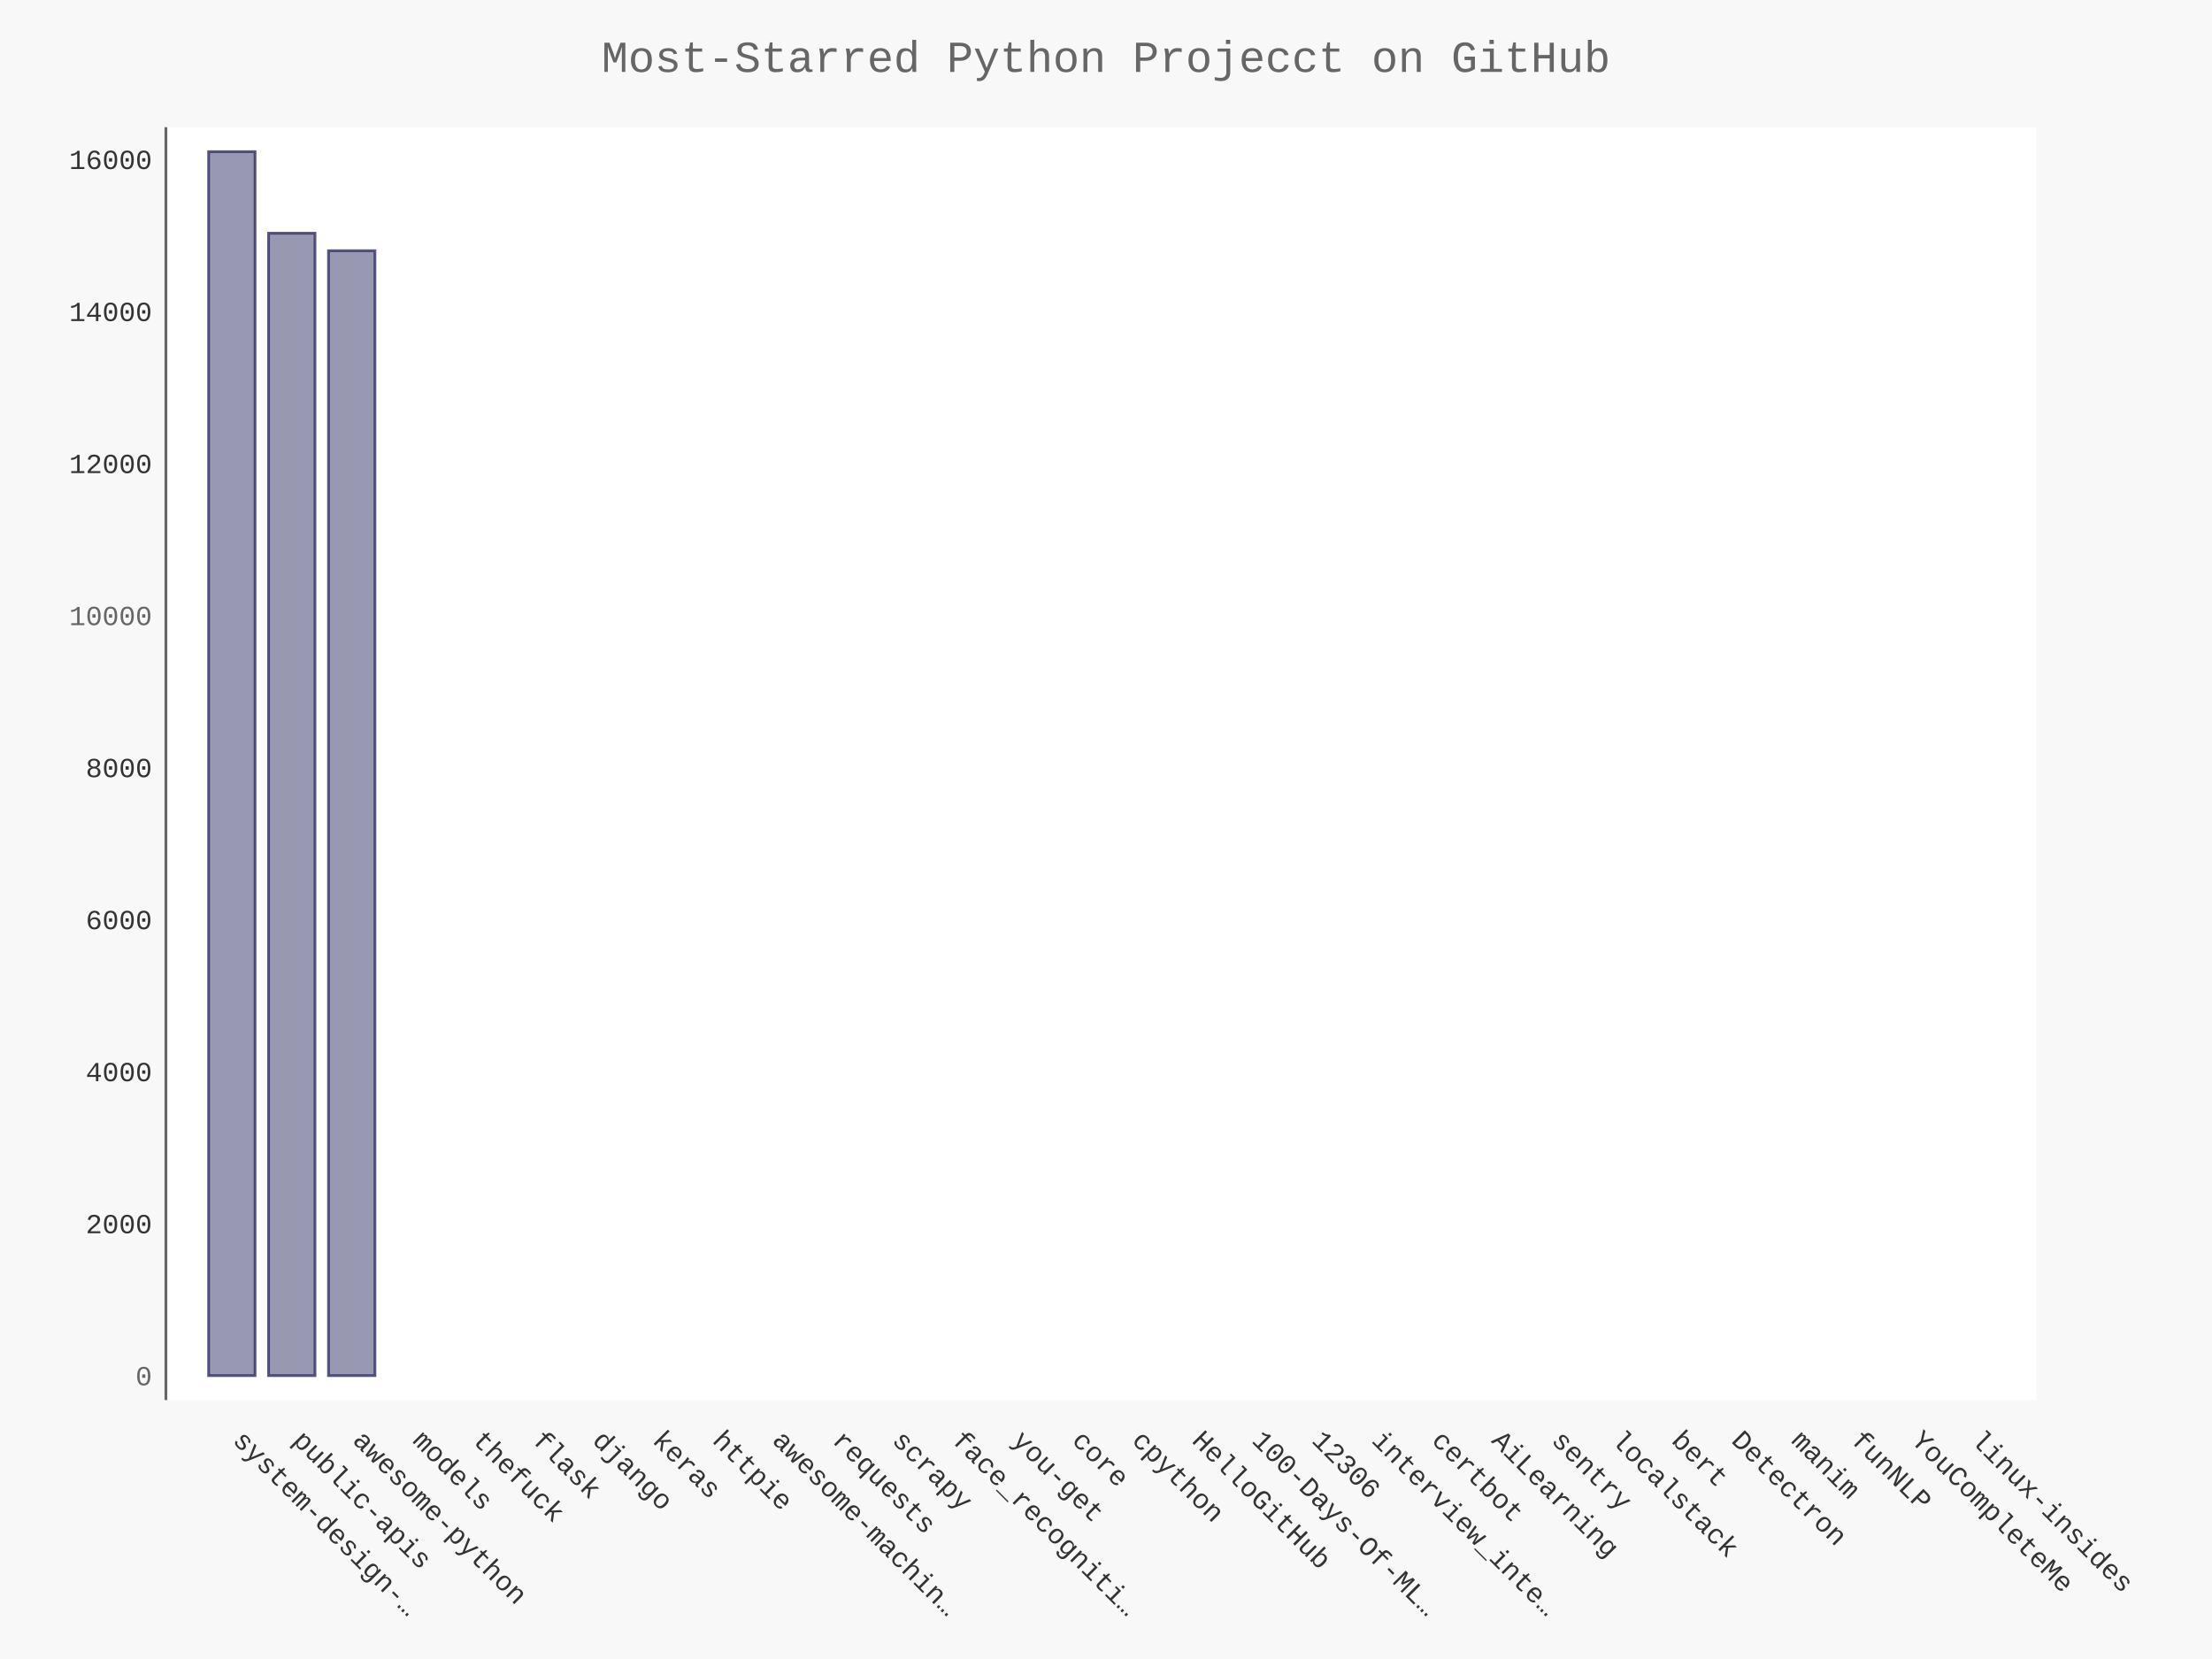
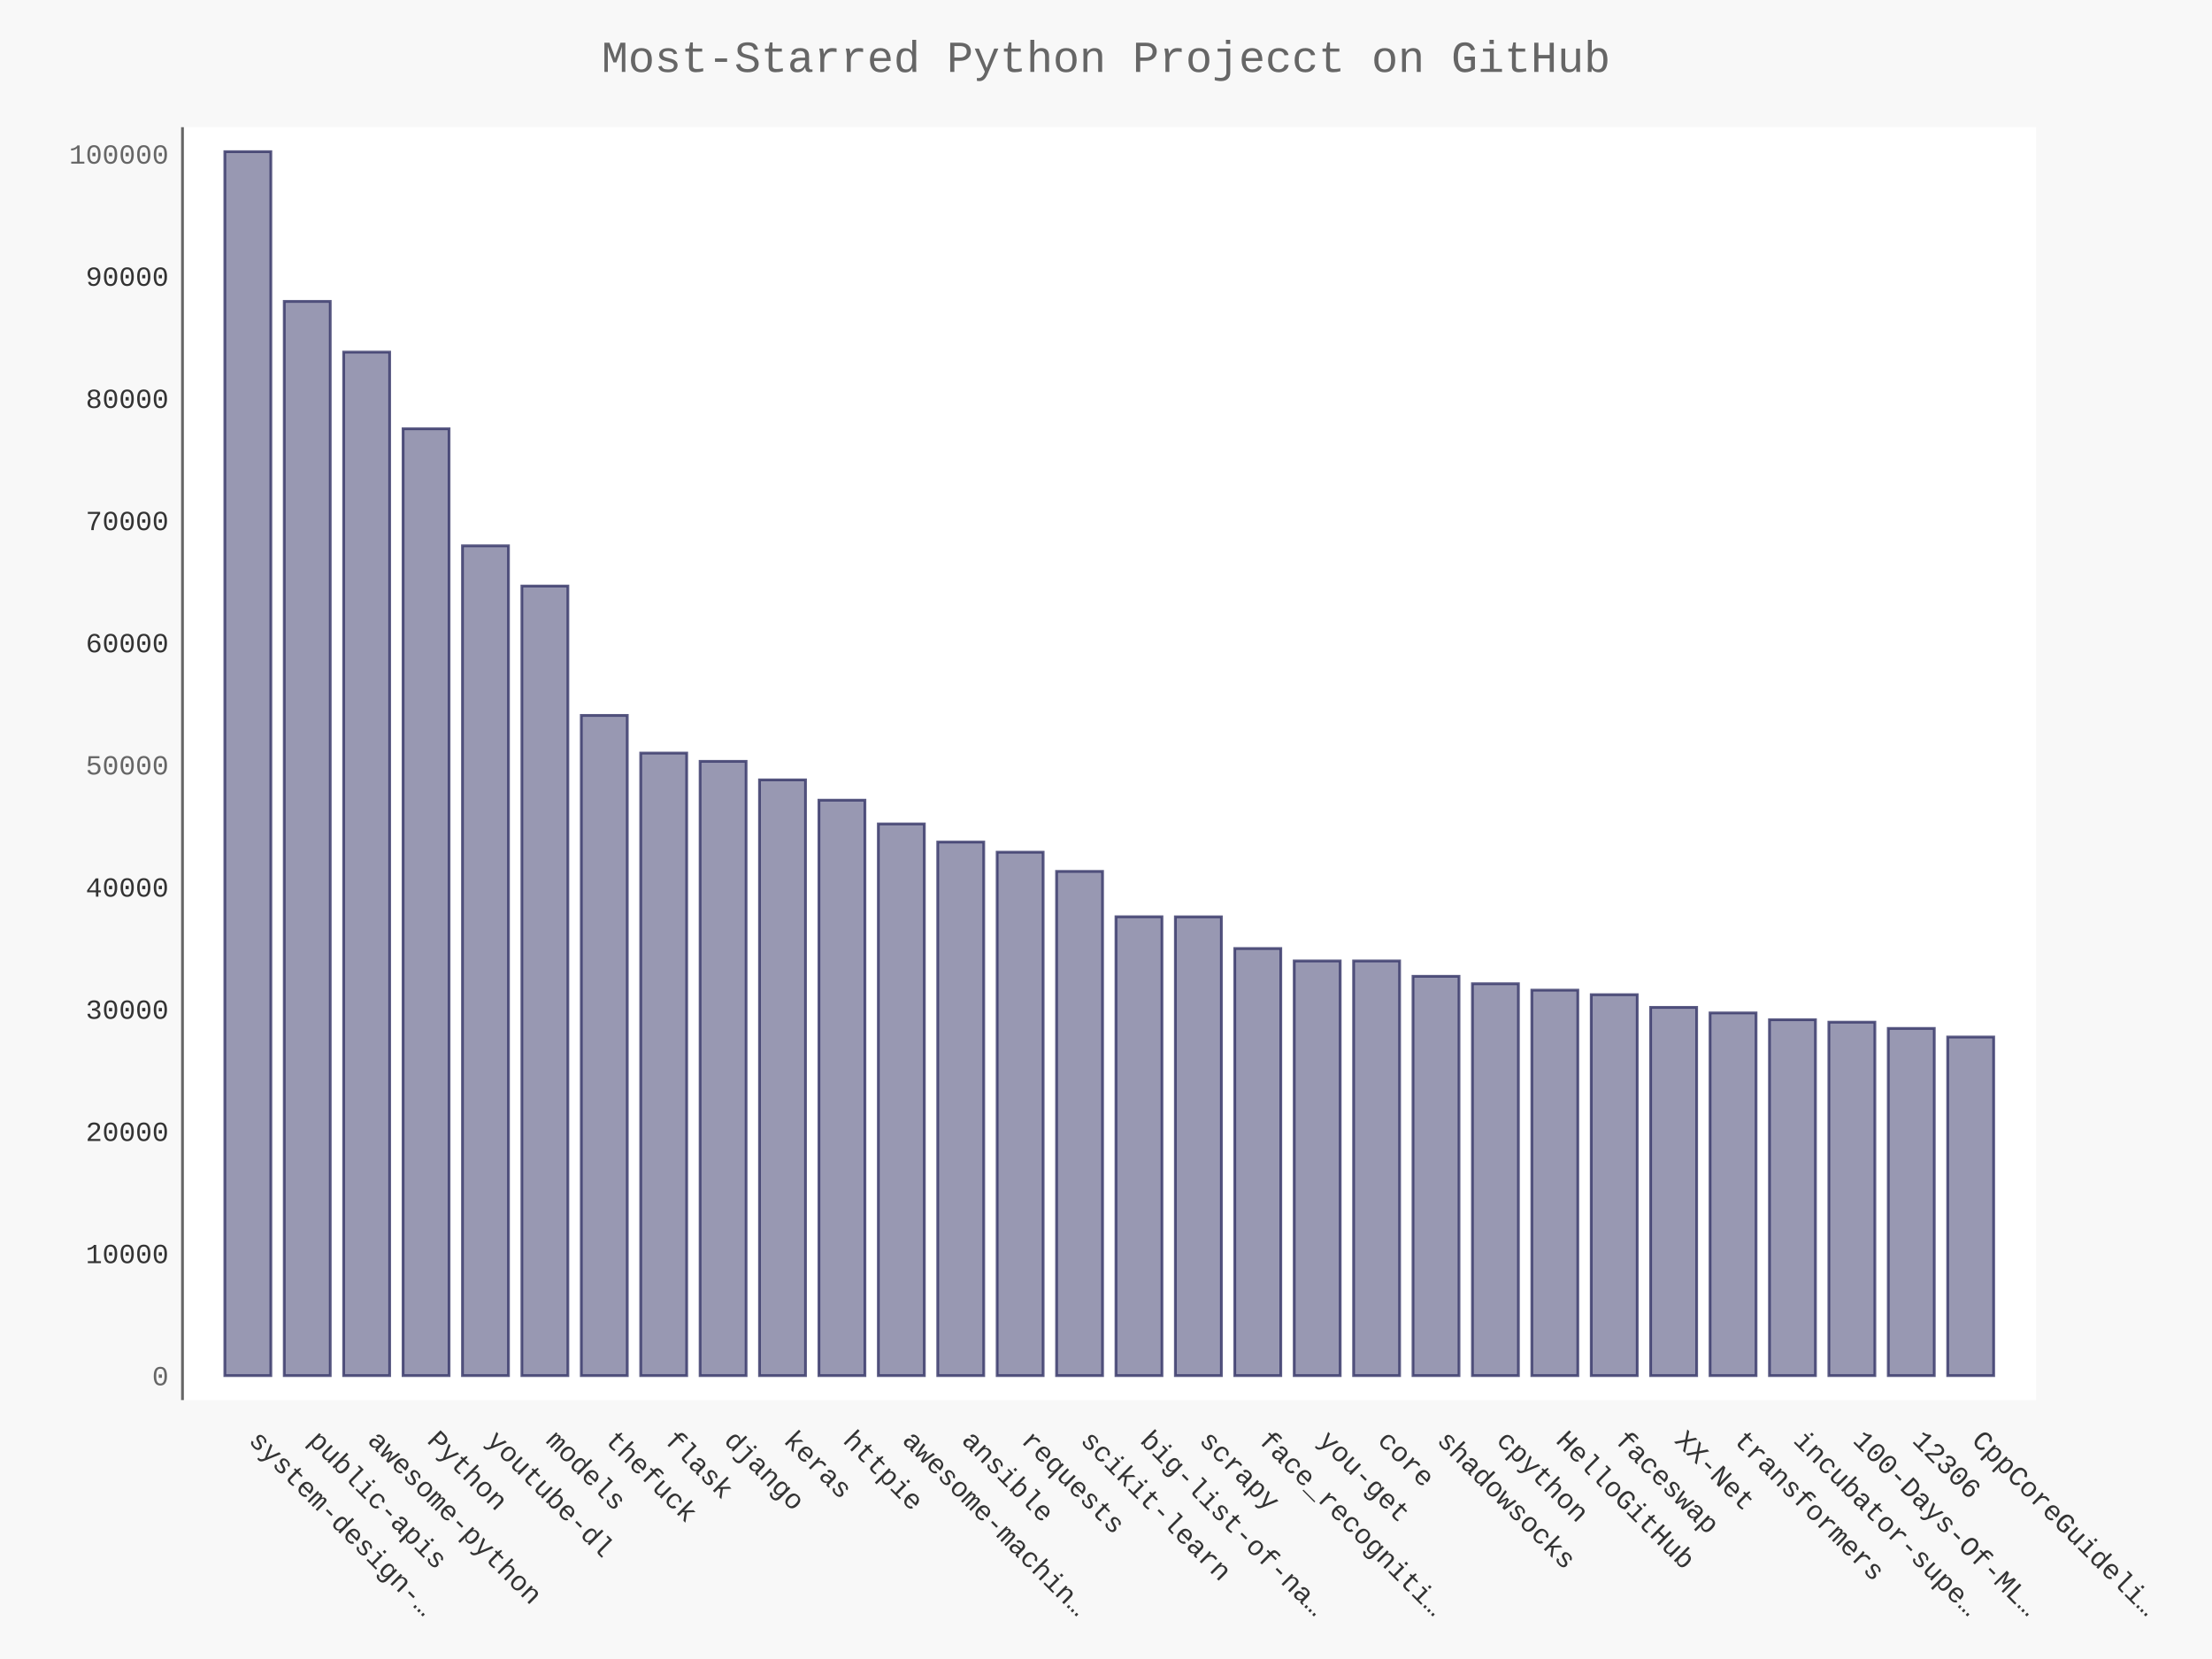
- <svg xmlns="http://www.w3.org/2000/svg" id="chart-cb65d1aa-9712-4eca-976b-727b6df737a6" class="pygal-chart" viewBox="0 0 800 600">
+ <svg xmlns="http://www.w3.org/2000/svg" id="chart-20f76778-5a9c-468a-99e0-859af9e101c1" class="pygal-chart" viewBox="0 0 800 600">
  <defs>
-     <style type="text/css">#chart-cb65d1aa-9712-4eca-976b-727b6df737a6{-webkit-user-select:none;-webkit-font-smoothing:antialiased;font-family:Consolas,"Liberation Mono",Menlo,Courier,monospace}#chart-cb65d1aa-9712-4eca-976b-727b6df737a6 .title{font-family:Consolas,"Liberation Mono",Menlo,Courier,monospace;font-size:16px}#chart-cb65d1aa-9712-4eca-976b-727b6df737a6 .legends .legend text{font-family:Consolas,"Liberation Mono",Menlo,Courier,monospace;font-size:14px}#chart-cb65d1aa-9712-4eca-976b-727b6df737a6 .axis text{font-family:Consolas,"Liberation Mono",Menlo,Courier,monospace;font-size:10px}#chart-cb65d1aa-9712-4eca-976b-727b6df737a6 .axis text.major{font-family:Consolas,"Liberation Mono",Menlo,Courier,monospace;font-size:10px}#chart-cb65d1aa-9712-4eca-976b-727b6df737a6 .text-overlay text.value{font-family:Consolas,"Liberation Mono",Menlo,Courier,monospace;font-size:16px}#chart-cb65d1aa-9712-4eca-976b-727b6df737a6 .text-overlay text.label{font-family:Consolas,"Liberation Mono",Menlo,Courier,monospace;font-size:10px}#chart-cb65d1aa-9712-4eca-976b-727b6df737a6 .tooltip{font-family:Consolas,"Liberation Mono",Menlo,Courier,monospace;font-size:14px}#chart-cb65d1aa-9712-4eca-976b-727b6df737a6 text.no_data{font-family:Consolas,"Liberation Mono",Menlo,Courier,monospace;font-size:64px}
- #chart-cb65d1aa-9712-4eca-976b-727b6df737a6{background-color:#f8f8f8}#chart-cb65d1aa-9712-4eca-976b-727b6df737a6 path,#chart-cb65d1aa-9712-4eca-976b-727b6df737a6 line,#chart-cb65d1aa-9712-4eca-976b-727b6df737a6 rect,#chart-cb65d1aa-9712-4eca-976b-727b6df737a6 circle{-webkit-transition:250ms ease-in;-moz-transition:250ms ease-in;transition:250ms ease-in}#chart-cb65d1aa-9712-4eca-976b-727b6df737a6 .graph &gt; .background{fill:#f8f8f8}#chart-cb65d1aa-9712-4eca-976b-727b6df737a6 .plot &gt; .background{fill:#ffffff}#chart-cb65d1aa-9712-4eca-976b-727b6df737a6 .graph{fill:#333}#chart-cb65d1aa-9712-4eca-976b-727b6df737a6 text.no_data{fill:#666}#chart-cb65d1aa-9712-4eca-976b-727b6df737a6 .title{fill:#666}#chart-cb65d1aa-9712-4eca-976b-727b6df737a6 .legends .legend text{fill:#333}#chart-cb65d1aa-9712-4eca-976b-727b6df737a6 .legends .legend:hover text{fill:#666}#chart-cb65d1aa-9712-4eca-976b-727b6df737a6 .axis .line{stroke:#666}#chart-cb65d1aa-9712-4eca-976b-727b6df737a6 .axis .guide.line{stroke:rgba(0,0,0,0.5)}#chart-cb65d1aa-9712-4eca-976b-727b6df737a6 .axis .major.line{stroke:#333}#chart-cb65d1aa-9712-4eca-976b-727b6df737a6 .axis text.major{fill:#666}#chart-cb65d1aa-9712-4eca-976b-727b6df737a6 .axis.y .guides:hover .guide.line,#chart-cb65d1aa-9712-4eca-976b-727b6df737a6 .line-graph .axis.x .guides:hover .guide.line,#chart-cb65d1aa-9712-4eca-976b-727b6df737a6 .stackedline-graph .axis.x .guides:hover .guide.line,#chart-cb65d1aa-9712-4eca-976b-727b6df737a6 .xy-graph .axis.x .guides:hover .guide.line{stroke:#666}#chart-cb65d1aa-9712-4eca-976b-727b6df737a6 .axis .guides:hover text{fill:#666}#chart-cb65d1aa-9712-4eca-976b-727b6df737a6 .reactive{fill-opacity:.5;stroke-opacity:.8}#chart-cb65d1aa-9712-4eca-976b-727b6df737a6 .ci{stroke:#333}#chart-cb65d1aa-9712-4eca-976b-727b6df737a6 .reactive.active,#chart-cb65d1aa-9712-4eca-976b-727b6df737a6 .active .reactive{fill-opacity:.9;stroke-opacity:.9;stroke-width:4}#chart-cb65d1aa-9712-4eca-976b-727b6df737a6 .ci .reactive.active{stroke-width:1.5}#chart-cb65d1aa-9712-4eca-976b-727b6df737a6 .series text{fill:#666}#chart-cb65d1aa-9712-4eca-976b-727b6df737a6 .tooltip rect{fill:#ffffff;stroke:#666;-webkit-transition:opacity 250ms ease-in;-moz-transition:opacity 250ms ease-in;transition:opacity 250ms ease-in}#chart-cb65d1aa-9712-4eca-976b-727b6df737a6 .tooltip .label{fill:#333}#chart-cb65d1aa-9712-4eca-976b-727b6df737a6 .tooltip .label{fill:#333}#chart-cb65d1aa-9712-4eca-976b-727b6df737a6 .tooltip .legend{font-size:.8em;fill:rgba(0,0,0,0.5)}#chart-cb65d1aa-9712-4eca-976b-727b6df737a6 .tooltip .x_label{font-size:.6em;fill:#666}#chart-cb65d1aa-9712-4eca-976b-727b6df737a6 .tooltip .xlink{font-size:.5em;text-decoration:underline}#chart-cb65d1aa-9712-4eca-976b-727b6df737a6 .tooltip .value{font-size:1.5em}#chart-cb65d1aa-9712-4eca-976b-727b6df737a6 .bound{font-size:.5em}#chart-cb65d1aa-9712-4eca-976b-727b6df737a6 .max-value{font-size:.75em;fill:rgba(0,0,0,0.5)}#chart-cb65d1aa-9712-4eca-976b-727b6df737a6 .map-element{fill:#ffffff;stroke:rgba(0,0,0,0.5) !important}#chart-cb65d1aa-9712-4eca-976b-727b6df737a6 .map-element .reactive{fill-opacity:inherit;stroke-opacity:inherit}#chart-cb65d1aa-9712-4eca-976b-727b6df737a6 .color-0,#chart-cb65d1aa-9712-4eca-976b-727b6df737a6 .color-0 a:visited{stroke:#333366;fill:#333366}#chart-cb65d1aa-9712-4eca-976b-727b6df737a6 .text-overlay .color-0 text{fill:black}
- #chart-cb65d1aa-9712-4eca-976b-727b6df737a6 text.no_data{text-anchor:middle}#chart-cb65d1aa-9712-4eca-976b-727b6df737a6 .guide.line{fill:none}#chart-cb65d1aa-9712-4eca-976b-727b6df737a6 .centered{text-anchor:middle}#chart-cb65d1aa-9712-4eca-976b-727b6df737a6 .title{text-anchor:middle}#chart-cb65d1aa-9712-4eca-976b-727b6df737a6 .legends .legend text{fill-opacity:1}#chart-cb65d1aa-9712-4eca-976b-727b6df737a6 .axis.x text{text-anchor:middle}#chart-cb65d1aa-9712-4eca-976b-727b6df737a6 .axis.x:not(.web) text[transform]{text-anchor:start}#chart-cb65d1aa-9712-4eca-976b-727b6df737a6 .axis.x:not(.web) text[transform].backwards{text-anchor:end}#chart-cb65d1aa-9712-4eca-976b-727b6df737a6 .axis.y text{text-anchor:end}#chart-cb65d1aa-9712-4eca-976b-727b6df737a6 .axis.y text[transform].backwards{text-anchor:start}#chart-cb65d1aa-9712-4eca-976b-727b6df737a6 .axis.y2 text{text-anchor:start}#chart-cb65d1aa-9712-4eca-976b-727b6df737a6 .axis.y2 text[transform].backwards{text-anchor:end}#chart-cb65d1aa-9712-4eca-976b-727b6df737a6 .axis .guide.line{stroke-dasharray:4,4}#chart-cb65d1aa-9712-4eca-976b-727b6df737a6 .axis .major.guide.line{stroke-dasharray:6,6}#chart-cb65d1aa-9712-4eca-976b-727b6df737a6 .horizontal .axis.y .guide.line,#chart-cb65d1aa-9712-4eca-976b-727b6df737a6 .horizontal .axis.y2 .guide.line,#chart-cb65d1aa-9712-4eca-976b-727b6df737a6 .vertical .axis.x .guide.line{opacity:0}#chart-cb65d1aa-9712-4eca-976b-727b6df737a6 .horizontal .axis.always_show .guide.line,#chart-cb65d1aa-9712-4eca-976b-727b6df737a6 .vertical .axis.always_show .guide.line{opacity:1 !important}#chart-cb65d1aa-9712-4eca-976b-727b6df737a6 .axis.y .guides:hover .guide.line,#chart-cb65d1aa-9712-4eca-976b-727b6df737a6 .axis.y2 .guides:hover .guide.line,#chart-cb65d1aa-9712-4eca-976b-727b6df737a6 .axis.x .guides:hover .guide.line{opacity:1}#chart-cb65d1aa-9712-4eca-976b-727b6df737a6 .axis .guides:hover text{opacity:1}#chart-cb65d1aa-9712-4eca-976b-727b6df737a6 .nofill{fill:none}#chart-cb65d1aa-9712-4eca-976b-727b6df737a6 .subtle-fill{fill-opacity:.2}#chart-cb65d1aa-9712-4eca-976b-727b6df737a6 .dot{stroke-width:1px;fill-opacity:1}#chart-cb65d1aa-9712-4eca-976b-727b6df737a6 .dot.active{stroke-width:5px}#chart-cb65d1aa-9712-4eca-976b-727b6df737a6 .dot.negative{fill:transparent}#chart-cb65d1aa-9712-4eca-976b-727b6df737a6 text,#chart-cb65d1aa-9712-4eca-976b-727b6df737a6 tspan{stroke:none !important}#chart-cb65d1aa-9712-4eca-976b-727b6df737a6 .series text.active{opacity:1}#chart-cb65d1aa-9712-4eca-976b-727b6df737a6 .tooltip rect{fill-opacity:.95;stroke-width:.5}#chart-cb65d1aa-9712-4eca-976b-727b6df737a6 .tooltip text{fill-opacity:1}#chart-cb65d1aa-9712-4eca-976b-727b6df737a6 .showable{visibility:hidden}#chart-cb65d1aa-9712-4eca-976b-727b6df737a6 .showable.shown{visibility:visible}#chart-cb65d1aa-9712-4eca-976b-727b6df737a6 .gauge-background{fill:rgba(229,229,229,1);stroke:none}#chart-cb65d1aa-9712-4eca-976b-727b6df737a6 .bg-lines{stroke:#f8f8f8;stroke-width:2px}</style>
+     <style type="text/css">#chart-20f76778-5a9c-468a-99e0-859af9e101c1{-webkit-user-select:none;-webkit-font-smoothing:antialiased;font-family:Consolas,"Liberation Mono",Menlo,Courier,monospace}#chart-20f76778-5a9c-468a-99e0-859af9e101c1 .title{font-family:Consolas,"Liberation Mono",Menlo,Courier,monospace;font-size:16px}#chart-20f76778-5a9c-468a-99e0-859af9e101c1 .legends .legend text{font-family:Consolas,"Liberation Mono",Menlo,Courier,monospace;font-size:14px}#chart-20f76778-5a9c-468a-99e0-859af9e101c1 .axis text{font-family:Consolas,"Liberation Mono",Menlo,Courier,monospace;font-size:10px}#chart-20f76778-5a9c-468a-99e0-859af9e101c1 .axis text.major{font-family:Consolas,"Liberation Mono",Menlo,Courier,monospace;font-size:10px}#chart-20f76778-5a9c-468a-99e0-859af9e101c1 .text-overlay text.value{font-family:Consolas,"Liberation Mono",Menlo,Courier,monospace;font-size:16px}#chart-20f76778-5a9c-468a-99e0-859af9e101c1 .text-overlay text.label{font-family:Consolas,"Liberation Mono",Menlo,Courier,monospace;font-size:10px}#chart-20f76778-5a9c-468a-99e0-859af9e101c1 .tooltip{font-family:Consolas,"Liberation Mono",Menlo,Courier,monospace;font-size:14px}#chart-20f76778-5a9c-468a-99e0-859af9e101c1 text.no_data{font-family:Consolas,"Liberation Mono",Menlo,Courier,monospace;font-size:64px}
+ #chart-20f76778-5a9c-468a-99e0-859af9e101c1{background-color:#f8f8f8}#chart-20f76778-5a9c-468a-99e0-859af9e101c1 path,#chart-20f76778-5a9c-468a-99e0-859af9e101c1 line,#chart-20f76778-5a9c-468a-99e0-859af9e101c1 rect,#chart-20f76778-5a9c-468a-99e0-859af9e101c1 circle{-webkit-transition:250ms ease-in;-moz-transition:250ms ease-in;transition:250ms ease-in}#chart-20f76778-5a9c-468a-99e0-859af9e101c1 .graph &gt; .background{fill:#f8f8f8}#chart-20f76778-5a9c-468a-99e0-859af9e101c1 .plot &gt; .background{fill:#ffffff}#chart-20f76778-5a9c-468a-99e0-859af9e101c1 .graph{fill:#333}#chart-20f76778-5a9c-468a-99e0-859af9e101c1 text.no_data{fill:#666}#chart-20f76778-5a9c-468a-99e0-859af9e101c1 .title{fill:#666}#chart-20f76778-5a9c-468a-99e0-859af9e101c1 .legends .legend text{fill:#333}#chart-20f76778-5a9c-468a-99e0-859af9e101c1 .legends .legend:hover text{fill:#666}#chart-20f76778-5a9c-468a-99e0-859af9e101c1 .axis .line{stroke:#666}#chart-20f76778-5a9c-468a-99e0-859af9e101c1 .axis .guide.line{stroke:rgba(0,0,0,0.5)}#chart-20f76778-5a9c-468a-99e0-859af9e101c1 .axis .major.line{stroke:#333}#chart-20f76778-5a9c-468a-99e0-859af9e101c1 .axis text.major{fill:#666}#chart-20f76778-5a9c-468a-99e0-859af9e101c1 .axis.y .guides:hover .guide.line,#chart-20f76778-5a9c-468a-99e0-859af9e101c1 .line-graph .axis.x .guides:hover .guide.line,#chart-20f76778-5a9c-468a-99e0-859af9e101c1 .stackedline-graph .axis.x .guides:hover .guide.line,#chart-20f76778-5a9c-468a-99e0-859af9e101c1 .xy-graph .axis.x .guides:hover .guide.line{stroke:#666}#chart-20f76778-5a9c-468a-99e0-859af9e101c1 .axis .guides:hover text{fill:#666}#chart-20f76778-5a9c-468a-99e0-859af9e101c1 .reactive{fill-opacity:.5;stroke-opacity:.8}#chart-20f76778-5a9c-468a-99e0-859af9e101c1 .ci{stroke:#333}#chart-20f76778-5a9c-468a-99e0-859af9e101c1 .reactive.active,#chart-20f76778-5a9c-468a-99e0-859af9e101c1 .active .reactive{fill-opacity:.9;stroke-opacity:.9;stroke-width:4}#chart-20f76778-5a9c-468a-99e0-859af9e101c1 .ci .reactive.active{stroke-width:1.5}#chart-20f76778-5a9c-468a-99e0-859af9e101c1 .series text{fill:#666}#chart-20f76778-5a9c-468a-99e0-859af9e101c1 .tooltip rect{fill:#ffffff;stroke:#666;-webkit-transition:opacity 250ms ease-in;-moz-transition:opacity 250ms ease-in;transition:opacity 250ms ease-in}#chart-20f76778-5a9c-468a-99e0-859af9e101c1 .tooltip .label{fill:#333}#chart-20f76778-5a9c-468a-99e0-859af9e101c1 .tooltip .label{fill:#333}#chart-20f76778-5a9c-468a-99e0-859af9e101c1 .tooltip .legend{font-size:.8em;fill:rgba(0,0,0,0.5)}#chart-20f76778-5a9c-468a-99e0-859af9e101c1 .tooltip .x_label{font-size:.6em;fill:#666}#chart-20f76778-5a9c-468a-99e0-859af9e101c1 .tooltip .xlink{font-size:.5em;text-decoration:underline}#chart-20f76778-5a9c-468a-99e0-859af9e101c1 .tooltip .value{font-size:1.5em}#chart-20f76778-5a9c-468a-99e0-859af9e101c1 .bound{font-size:.5em}#chart-20f76778-5a9c-468a-99e0-859af9e101c1 .max-value{font-size:.75em;fill:rgba(0,0,0,0.5)}#chart-20f76778-5a9c-468a-99e0-859af9e101c1 .map-element{fill:#ffffff;stroke:rgba(0,0,0,0.5) !important}#chart-20f76778-5a9c-468a-99e0-859af9e101c1 .map-element .reactive{fill-opacity:inherit;stroke-opacity:inherit}#chart-20f76778-5a9c-468a-99e0-859af9e101c1 .color-0,#chart-20f76778-5a9c-468a-99e0-859af9e101c1 .color-0 a:visited{stroke:#333366;fill:#333366}#chart-20f76778-5a9c-468a-99e0-859af9e101c1 .text-overlay .color-0 text{fill:black}
+ #chart-20f76778-5a9c-468a-99e0-859af9e101c1 text.no_data{text-anchor:middle}#chart-20f76778-5a9c-468a-99e0-859af9e101c1 .guide.line{fill:none}#chart-20f76778-5a9c-468a-99e0-859af9e101c1 .centered{text-anchor:middle}#chart-20f76778-5a9c-468a-99e0-859af9e101c1 .title{text-anchor:middle}#chart-20f76778-5a9c-468a-99e0-859af9e101c1 .legends .legend text{fill-opacity:1}#chart-20f76778-5a9c-468a-99e0-859af9e101c1 .axis.x text{text-anchor:middle}#chart-20f76778-5a9c-468a-99e0-859af9e101c1 .axis.x:not(.web) text[transform]{text-anchor:start}#chart-20f76778-5a9c-468a-99e0-859af9e101c1 .axis.x:not(.web) text[transform].backwards{text-anchor:end}#chart-20f76778-5a9c-468a-99e0-859af9e101c1 .axis.y text{text-anchor:end}#chart-20f76778-5a9c-468a-99e0-859af9e101c1 .axis.y text[transform].backwards{text-anchor:start}#chart-20f76778-5a9c-468a-99e0-859af9e101c1 .axis.y2 text{text-anchor:start}#chart-20f76778-5a9c-468a-99e0-859af9e101c1 .axis.y2 text[transform].backwards{text-anchor:end}#chart-20f76778-5a9c-468a-99e0-859af9e101c1 .axis .guide.line{stroke-dasharray:4,4}#chart-20f76778-5a9c-468a-99e0-859af9e101c1 .axis .major.guide.line{stroke-dasharray:6,6}#chart-20f76778-5a9c-468a-99e0-859af9e101c1 .horizontal .axis.y .guide.line,#chart-20f76778-5a9c-468a-99e0-859af9e101c1 .horizontal .axis.y2 .guide.line,#chart-20f76778-5a9c-468a-99e0-859af9e101c1 .vertical .axis.x .guide.line{opacity:0}#chart-20f76778-5a9c-468a-99e0-859af9e101c1 .horizontal .axis.always_show .guide.line,#chart-20f76778-5a9c-468a-99e0-859af9e101c1 .vertical .axis.always_show .guide.line{opacity:1 !important}#chart-20f76778-5a9c-468a-99e0-859af9e101c1 .axis.y .guides:hover .guide.line,#chart-20f76778-5a9c-468a-99e0-859af9e101c1 .axis.y2 .guides:hover .guide.line,#chart-20f76778-5a9c-468a-99e0-859af9e101c1 .axis.x .guides:hover .guide.line{opacity:1}#chart-20f76778-5a9c-468a-99e0-859af9e101c1 .axis .guides:hover text{opacity:1}#chart-20f76778-5a9c-468a-99e0-859af9e101c1 .nofill{fill:none}#chart-20f76778-5a9c-468a-99e0-859af9e101c1 .subtle-fill{fill-opacity:.2}#chart-20f76778-5a9c-468a-99e0-859af9e101c1 .dot{stroke-width:1px;fill-opacity:1}#chart-20f76778-5a9c-468a-99e0-859af9e101c1 .dot.active{stroke-width:5px}#chart-20f76778-5a9c-468a-99e0-859af9e101c1 .dot.negative{fill:transparent}#chart-20f76778-5a9c-468a-99e0-859af9e101c1 text,#chart-20f76778-5a9c-468a-99e0-859af9e101c1 tspan{stroke:none !important}#chart-20f76778-5a9c-468a-99e0-859af9e101c1 .series text.active{opacity:1}#chart-20f76778-5a9c-468a-99e0-859af9e101c1 .tooltip rect{fill-opacity:.95;stroke-width:.5}#chart-20f76778-5a9c-468a-99e0-859af9e101c1 .tooltip text{fill-opacity:1}#chart-20f76778-5a9c-468a-99e0-859af9e101c1 .showable{visibility:hidden}#chart-20f76778-5a9c-468a-99e0-859af9e101c1 .showable.shown{visibility:visible}#chart-20f76778-5a9c-468a-99e0-859af9e101c1 .gauge-background{fill:rgba(229,229,229,1);stroke:none}#chart-20f76778-5a9c-468a-99e0-859af9e101c1 .bg-lines{stroke:#f8f8f8;stroke-width:2px}</style>
  </defs>
  <g class="graph bar-graph vertical">
    <rect x="0" y="0" width="800" height="600" class="background" />
-     <g transform="translate(60, 46)" class="plot">
-       <rect x="0" y="0" width="676.36" height="460.36" class="background" />
+     <g transform="translate(66, 46)" class="plot">
+       <rect x="0" y="0" width="670.36" height="460.36" class="background" />
      <g class="axis y">
        <g class="guides">
          <text x="-5" y="455.007" class="major">0</text>
        </g>
        <g class="guides">
-           <text x="-5" y="400.023" class="">2000</text>
-         </g>
-         <g class="guides">
-           <text x="-5" y="345.038" class="">4000</text>
-         </g>
-         <g class="guides">
-           <text x="-5" y="290.053" class="">6000</text>
-         </g>
-         <g class="guides">
-           <text x="-5" y="235.069" class="">8000</text>
-         </g>
-         <g class="guides">
-           <text x="-5" y="180.084" class="major">10000</text>
-         </g>
-         <g class="guides">
-           <text x="-5" y="125.099" class="">12000</text>
-         </g>
-         <g class="guides">
-           <text x="-5" y="70.114" class="">14000</text>
-         </g>
-         <g class="guides">
-           <text x="-5" y="15.13" class="">16000</text>
+           <text x="-5" y="410.825" class="">10000</text>
+         </g>
+         <g class="guides">
+           <text x="-5" y="366.643" class="">20000</text>
+         </g>
+         <g class="guides">
+           <text x="-5" y="322.46" class="">30000</text>
+         </g>
+         <g class="guides">
+           <text x="-5" y="278.278" class="">40000</text>
+         </g>
+         <g class="guides">
+           <text x="-5" y="234.096" class="major">50000</text>
+         </g>
+         <g class="guides">
+           <text x="-5" y="189.913" class="">60000</text>
+         </g>
+         <g class="guides">
+           <text x="-5" y="145.731" class="">70000</text>
+         </g>
+         <g class="guides">
+           <text x="-5" y="101.548" class="">80000</text>
+         </g>
+         <g class="guides">
+           <text x="-5" y="57.366" class="">90000</text>
+         </g>
+         <g class="guides">
+           <text x="-5" y="13.184" class="major">100000</text>
        </g>
      </g>
      <g class="axis x">
        <path d="M0 0 v460.36" class="line" />
        <g class="guides">
-           <path d="M23.846 0 v460.36" class="guide line" />
-           <text x="23.846" y="475.36" class="" transform="rotate(45 23.84604 475.3604)">system-design-…</text>
-         </g>
-         <g class="guides">
-           <path d="M45.524 0 v460.36" class="guide line" />
-           <text x="45.524" y="475.36" class="" transform="rotate(45 45.52426 475.3604)">public-apis</text>
-         </g>
-         <g class="guides">
-           <path d="M67.202 0 v460.36" class="guide line" />
-           <text x="67.202" y="475.36" class="" transform="rotate(45 67.20248 475.3604)">awesome-python</text>
-         </g>
-         <g class="guides">
-           <path d="M88.881 0 v460.36" class="guide line" />
-           <text x="88.881" y="475.36" class="" transform="rotate(45 88.88069 475.3604)">models</text>
-         </g>
-         <g class="guides">
-           <path d="M110.559 0 v460.36" class="guide line" />
-           <text x="110.559" y="475.36" class="" transform="rotate(45 110.5589 475.3604)">thefuck</text>
-         </g>
-         <g class="guides">
-           <path d="M132.237 0 v460.36" class="guide line" />
-           <text x="132.237" y="475.36" class="" transform="rotate(45 132.2371 475.3604)">flask</text>
-         </g>
-         <g class="guides">
-           <path d="M153.915 0 v460.36" class="guide line" />
-           <text x="153.915" y="475.36" class="" transform="rotate(45 153.9153 475.3604)">django</text>
-         </g>
-         <g class="guides">
-           <path d="M175.594 0 v460.36" class="guide line" />
-           <text x="175.594" y="475.36" class="" transform="rotate(45 175.5936 475.3604)">keras</text>
-         </g>
-         <g class="guides">
-           <path d="M197.272 0 v460.36" class="guide line" />
-           <text x="197.272" y="475.36" class="" transform="rotate(45 197.2718 475.3604)">httpie</text>
-         </g>
-         <g class="guides">
-           <path d="M218.95 0 v460.36" class="guide line" />
-           <text x="218.95" y="475.36" class="" transform="rotate(45 218.95 475.3604)">awesome-machin…</text>
-         </g>
-         <g class="guides">
-           <path d="M240.628 0 v460.36" class="guide line" />
-           <text x="240.628" y="475.36" class="" transform="rotate(45 240.6282 475.3604)">requests</text>
-         </g>
-         <g class="guides">
-           <path d="M262.306 0 v460.36" class="guide line" />
-           <text x="262.306" y="475.36" class="" transform="rotate(45 262.3064 475.3604)">scrapy</text>
-         </g>
-         <g class="guides">
-           <path d="M283.985 0 v460.36" class="guide line" />
-           <text x="283.985" y="475.36" class="" transform="rotate(45 283.9847 475.3604)">face_recogniti…</text>
-         </g>
-         <g class="guides">
-           <path d="M305.663 0 v460.36" class="guide line" />
-           <text x="305.663" y="475.36" class="" transform="rotate(45 305.6629 475.3604)">you-get</text>
-         </g>
-         <g class="guides">
-           <path d="M327.341 0 v460.36" class="guide line" />
-           <text x="327.341" y="475.36" class="" transform="rotate(45 327.3411 475.3604)">core</text>
-         </g>
-         <g class="guides">
-           <path d="M349.019 0 v460.36" class="guide line" />
-           <text x="349.019" y="475.36" class="" transform="rotate(45 349.0193 475.3604)">cpython</text>
-         </g>
-         <g class="guides">
-           <path d="M370.698 0 v460.36" class="guide line" />
-           <text x="370.698" y="475.36" class="" transform="rotate(45 370.6975 475.3604)">HelloGitHub</text>
-         </g>
-         <g class="guides">
-           <path d="M392.376 0 v460.36" class="guide line" />
-           <text x="392.376" y="475.36" class="" transform="rotate(45 392.3757 475.3604)">100-Days-Of-ML…</text>
-         </g>
-         <g class="guides">
-           <path d="M414.054 0 v460.36" class="guide line" />
-           <text x="414.054" y="475.36" class="" transform="rotate(45 414.054 475.3604)">12306</text>
-         </g>
-         <g class="guides">
-           <path d="M435.732 0 v460.36" class="guide line" />
-           <text x="435.732" y="475.36" class="" transform="rotate(45 435.7322 475.3604)">interview_inte…</text>
-         </g>
-         <g class="guides">
-           <path d="M457.41 0 v460.36" class="guide line" />
-           <text x="457.41" y="475.36" class="" transform="rotate(45 457.4104 475.3604)">certbot</text>
-         </g>
-         <g class="guides">
-           <path d="M479.089 0 v460.36" class="guide line" />
-           <text x="479.089" y="475.36" class="" transform="rotate(45 479.0886 475.3604)">AiLearning</text>
-         </g>
-         <g class="guides">
-           <path d="M500.767 0 v460.36" class="guide line" />
-           <text x="500.767" y="475.36" class="" transform="rotate(45 500.7668 475.3604)">sentry</text>
-         </g>
-         <g class="guides">
-           <path d="M522.445 0 v460.36" class="guide line" />
-           <text x="522.445" y="475.36" class="" transform="rotate(45 522.445 475.3604)">localstack</text>
-         </g>
-         <g class="guides">
-           <path d="M544.123 0 v460.36" class="guide line" />
-           <text x="544.123" y="475.36" class="" transform="rotate(45 544.1233 475.3604)">bert</text>
-         </g>
-         <g class="guides">
-           <path d="M565.801 0 v460.36" class="guide line" />
-           <text x="565.801" y="475.36" class="" transform="rotate(45 565.8015 475.3604)">Detectron</text>
-         </g>
-         <g class="guides">
-           <path d="M587.48 0 v460.36" class="guide line" />
-           <text x="587.48" y="475.36" class="" transform="rotate(45 587.4797 475.3604)">manim</text>
-         </g>
-         <g class="guides">
-           <path d="M609.158 0 v460.36" class="guide line" />
-           <text x="609.158" y="475.36" class="" transform="rotate(45 609.1579 475.3604)">funNLP</text>
-         </g>
-         <g class="guides">
-           <path d="M630.836 0 v460.36" class="guide line" />
-           <text x="630.836" y="475.36" class="" transform="rotate(45 630.8361 475.3604)">YouCompleteMe</text>
-         </g>
-         <g class="guides">
-           <path d="M652.514 0 v460.36" class="guide line" />
-           <text x="652.514" y="475.36" class="" transform="rotate(45 652.5144 475.3604)">linux-insides</text>
+           <path d="M23.635 0 v460.36" class="guide line" />
+           <text x="23.635" y="475.36" class="" transform="rotate(45 23.6345 475.3604)">system-design-…</text>
+         </g>
+         <g class="guides">
+           <path d="M45.12 0 v460.36" class="guide line" />
+           <text x="45.12" y="475.36" class="" transform="rotate(45 45.12041 475.3604)">public-apis</text>
+         </g>
+         <g class="guides">
+           <path d="M66.606 0 v460.36" class="guide line" />
+           <text x="66.606" y="475.36" class="" transform="rotate(45 66.60632 475.3604)">awesome-python</text>
+         </g>
+         <g class="guides">
+           <path d="M88.092 0 v460.36" class="guide line" />
+           <text x="88.092" y="475.36" class="" transform="rotate(45 88.09223 475.3604)">Python</text>
+         </g>
+         <g class="guides">
+           <path d="M109.578 0 v460.36" class="guide line" />
+           <text x="109.578" y="475.36" class="" transform="rotate(45 109.5781 475.3604)">youtube-dl</text>
+         </g>
+         <g class="guides">
+           <path d="M131.064 0 v460.36" class="guide line" />
+           <text x="131.064" y="475.36" class="" transform="rotate(45 131.0641 475.3604)">models</text>
+         </g>
+         <g class="guides">
+           <path d="M152.55 0 v460.36" class="guide line" />
+           <text x="152.55" y="475.36" class="" transform="rotate(45 152.55 475.3604)">thefuck</text>
+         </g>
+         <g class="guides">
+           <path d="M174.036 0 v460.36" class="guide line" />
+           <text x="174.036" y="475.36" class="" transform="rotate(45 174.0359 475.3604)">flask</text>
+         </g>
+         <g class="guides">
+           <path d="M195.522 0 v460.36" class="guide line" />
+           <text x="195.522" y="475.36" class="" transform="rotate(45 195.5218 475.3604)">django</text>
+         </g>
+         <g class="guides">
+           <path d="M217.008 0 v460.36" class="guide line" />
+           <text x="217.008" y="475.36" class="" transform="rotate(45 217.0077 475.3604)">keras</text>
+         </g>
+         <g class="guides">
+           <path d="M238.494 0 v460.36" class="guide line" />
+           <text x="238.494" y="475.36" class="" transform="rotate(45 238.4936 475.3604)">httpie</text>
+         </g>
+         <g class="guides">
+           <path d="M259.98 0 v460.36" class="guide line" />
+           <text x="259.98" y="475.36" class="" transform="rotate(45 259.9795 475.3604)">awesome-machin…</text>
+         </g>
+         <g class="guides">
+           <path d="M281.465 0 v460.36" class="guide line" />
+           <text x="281.465" y="475.36" class="" transform="rotate(45 281.4654 475.3604)">ansible</text>
+         </g>
+         <g class="guides">
+           <path d="M302.951 0 v460.36" class="guide line" />
+           <text x="302.951" y="475.36" class="" transform="rotate(45 302.9513 475.3604)">requests</text>
+         </g>
+         <g class="guides">
+           <path d="M324.437 0 v460.36" class="guide line" />
+           <text x="324.437" y="475.36" class="" transform="rotate(45 324.4372 475.3604)">scikit-learn</text>
+         </g>
+         <g class="guides">
+           <path d="M345.923 0 v460.36" class="guide line" />
+           <text x="345.923" y="475.36" class="" transform="rotate(45 345.9232 475.3604)">big-list-of-na…</text>
+         </g>
+         <g class="guides">
+           <path d="M367.409 0 v460.36" class="guide line" />
+           <text x="367.409" y="475.36" class="" transform="rotate(45 367.4091 475.3604)">scrapy</text>
+         </g>
+         <g class="guides">
+           <path d="M388.895 0 v460.36" class="guide line" />
+           <text x="388.895" y="475.36" class="" transform="rotate(45 388.895 475.3604)">face_recogniti…</text>
+         </g>
+         <g class="guides">
+           <path d="M410.381 0 v460.36" class="guide line" />
+           <text x="410.381" y="475.36" class="" transform="rotate(45 410.3809 475.3604)">you-get</text>
+         </g>
+         <g class="guides">
+           <path d="M431.867 0 v460.36" class="guide line" />
+           <text x="431.867" y="475.36" class="" transform="rotate(45 431.8668 475.3604)">core</text>
+         </g>
+         <g class="guides">
+           <path d="M453.353 0 v460.36" class="guide line" />
+           <text x="453.353" y="475.36" class="" transform="rotate(45 453.3527 475.3604)">shadowsocks</text>
+         </g>
+         <g class="guides">
+           <path d="M474.839 0 v460.36" class="guide line" />
+           <text x="474.839" y="475.36" class="" transform="rotate(45 474.8386 475.3604)">cpython</text>
+         </g>
+         <g class="guides">
+           <path d="M496.325 0 v460.36" class="guide line" />
+           <text x="496.325" y="475.36" class="" transform="rotate(45 496.3245 475.3604)">HelloGitHub</text>
+         </g>
+         <g class="guides">
+           <path d="M517.81 0 v460.36" class="guide line" />
+           <text x="517.81" y="475.36" class="" transform="rotate(45 517.8104 475.3604)">faceswap</text>
+         </g>
+         <g class="guides">
+           <path d="M539.296 0 v460.36" class="guide line" />
+           <text x="539.296" y="475.36" class="" transform="rotate(45 539.2963 475.3604)">XX-Net</text>
+         </g>
+         <g class="guides">
+           <path d="M560.782 0 v460.36" class="guide line" />
+           <text x="560.782" y="475.36" class="" transform="rotate(45 560.7822 475.3604)">transformers</text>
+         </g>
+         <g class="guides">
+           <path d="M582.268 0 v460.36" class="guide line" />
+           <text x="582.268" y="475.36" class="" transform="rotate(45 582.2682 475.3604)">incubator-supe…</text>
+         </g>
+         <g class="guides">
+           <path d="M603.754 0 v460.36" class="guide line" />
+           <text x="603.754" y="475.36" class="" transform="rotate(45 603.7541 475.3604)">100-Days-Of-ML…</text>
+         </g>
+         <g class="guides">
+           <path d="M625.24 0 v460.36" class="guide line" />
+           <text x="625.24" y="475.36" class="" transform="rotate(45 625.24 475.3604)">12306</text>
+         </g>
+         <g class="guides">
+           <path d="M646.726 0 v460.36" class="guide line" />
+           <text x="646.726" y="475.36" class="" transform="rotate(45 646.7259 475.3604)">CppCoreGuideli…</text>
        </g>
      </g>
      <g class="series serie-0 color-0">
        <g class="bars">
          <g class="bar">
-             <rect x="15.452" y="8.853" rx="0" ry="0" width="16.788" height="442.654" class="rect reactive tooltip-trigger" />
-           </g>
-           <g class="bar">
-             <rect x="37.13" y="38.352" rx="0" ry="0" width="16.788" height="413.155" class="rect reactive tooltip-trigger" />
-           </g>
-           <g class="bar">
-             <rect x="58.809" y="44.676" rx="0" ry="0" width="16.788" height="406.832" class="rect reactive tooltip-trigger" />
+             <rect x="15.315" y="8.853" rx="0" ry="0" width="16.639" height="442.654" class="rect reactive tooltip-trigger" />
+           </g>
+           <g class="bar">
+             <rect x="36.801" y="63.003" rx="0" ry="0" width="16.639" height="388.504" class="rect reactive tooltip-trigger" />
+           </g>
+           <g class="bar">
+             <rect x="58.287" y="81.343" rx="0" ry="0" width="16.639" height="370.164" class="rect reactive tooltip-trigger" />
+           </g>
+           <g class="bar">
+             <rect x="79.773" y="109.076" rx="0" ry="0" width="16.639" height="342.431" class="rect reactive tooltip-trigger" />
+           </g>
+           <g class="bar">
+             <rect x="101.259" y="151.394" rx="0" ry="0" width="16.639" height="300.113" class="rect reactive tooltip-trigger" />
+           </g>
+           <g class="bar">
+             <rect x="122.745" y="165.948" rx="0" ry="0" width="16.639" height="285.559" class="rect reactive tooltip-trigger" />
+           </g>
+           <g class="bar">
+             <rect x="144.231" y="212.733" rx="0" ry="0" width="16.639" height="238.775" class="rect reactive tooltip-trigger" />
+           </g>
+           <g class="bar">
+             <rect x="165.717" y="226.358" rx="0" ry="0" width="16.639" height="225.149" class="rect reactive tooltip-trigger" />
+           </g>
+           <g class="bar">
+             <rect x="187.202" y="229.35" rx="0" ry="0" width="16.639" height="222.158" class="rect reactive tooltip-trigger" />
+           </g>
+           <g class="bar">
+             <rect x="208.688" y="236.052" rx="0" ry="0" width="16.639" height="215.455" class="rect reactive tooltip-trigger" />
+           </g>
+           <g class="bar">
+             <rect x="230.174" y="243.395" rx="0" ry="0" width="16.639" height="208.112" class="rect reactive tooltip-trigger" />
+           </g>
+           <g class="bar">
+             <rect x="251.66" y="251.984" rx="0" ry="0" width="16.639" height="199.523" class="rect reactive tooltip-trigger" />
+           </g>
+           <g class="bar">
+             <rect x="273.146" y="258.541" rx="0" ry="0" width="16.639" height="192.966" class="rect reactive tooltip-trigger" />
+           </g>
+           <g class="bar">
+             <rect x="294.632" y="262.204" rx="0" ry="0" width="16.639" height="189.304" class="rect reactive tooltip-trigger" />
+           </g>
+           <g class="bar">
+             <rect x="316.118" y="269.153" rx="0" ry="0" width="16.639" height="182.354" class="rect reactive tooltip-trigger" />
+           </g>
+           <g class="bar">
+             <rect x="337.604" y="285.558" rx="0" ry="0" width="16.639" height="165.949" class="rect reactive tooltip-trigger" />
+           </g>
+           <g class="bar">
+             <rect x="359.09" y="285.585" rx="0" ry="0" width="16.639" height="165.922" class="rect reactive tooltip-trigger" />
+           </g>
+           <g class="bar">
+             <rect x="380.576" y="297.041" rx="0" ry="0" width="16.639" height="154.466" class="rect reactive tooltip-trigger" />
+           </g>
+           <g class="bar">
+             <rect x="402.062" y="301.535" rx="0" ry="0" width="16.639" height="149.973" class="rect reactive tooltip-trigger" />
+           </g>
+           <g class="bar">
+             <rect x="423.547" y="301.535" rx="0" ry="0" width="16.639" height="149.973" class="rect reactive tooltip-trigger" />
+           </g>
+           <g class="bar">
+             <rect x="445.033" y="307.093" rx="0" ry="0" width="16.639" height="144.414" class="rect reactive tooltip-trigger" />
+           </g>
+           <g class="bar">
+             <rect x="466.519" y="309.779" rx="0" ry="0" width="16.639" height="141.728" class="rect reactive tooltip-trigger" />
+           </g>
+           <g class="bar">
+             <rect x="488.005" y="312.099" rx="0" ry="0" width="16.639" height="139.409" class="rect reactive tooltip-trigger" />
+           </g>
+           <g class="bar">
+             <rect x="509.491" y="313.738" rx="0" ry="0" width="16.639" height="137.769" class="rect reactive tooltip-trigger" />
+           </g>
+           <g class="bar">
+             <rect x="530.977" y="318.328" rx="0" ry="0" width="16.639" height="133.179" class="rect reactive tooltip-trigger" />
+           </g>
+           <g class="bar">
+             <rect x="552.463" y="320.339" rx="0" ry="0" width="16.639" height="131.169" class="rect reactive tooltip-trigger" />
+           </g>
+           <g class="bar">
+             <rect x="573.949" y="322.804" rx="0" ry="0" width="16.639" height="128.703" class="rect reactive tooltip-trigger" />
+           </g>
+           <g class="bar">
+             <rect x="595.435" y="323.683" rx="0" ry="0" width="16.639" height="127.824" class="rect reactive tooltip-trigger" />
+           </g>
+           <g class="bar">
+             <rect x="616.921" y="325.945" rx="0" ry="0" width="16.639" height="125.562" class="rect reactive tooltip-trigger" />
+           </g>
+           <g class="bar">
+             <rect x="638.407" y="329.047" rx="0" ry="0" width="16.639" height="122.46" class="rect reactive tooltip-trigger" />
          </g>
        </g>
      </g>
    </g>
    <g class="titles">
      <text x="400.0" y="26" class="title plot_title">Most-Starred Python Projecсt on GitHub</text>
    </g>
-     <g transform="translate(60, 46)" class="plot overlay">
+     <g transform="translate(66, 46)" class="plot overlay">
      <g class="series serie-0 color-0" />
    </g>
-     <g transform="translate(60, 46)" class="plot text-overlay">
+     <g transform="translate(66, 46)" class="plot text-overlay">
      <g class="series serie-0 color-0" />
    </g>
-     <g transform="translate(60, 46)" class="plot tooltip-overlay">
+     <g transform="translate(66, 46)" class="plot tooltip-overlay">
      <g transform="translate(0 0)" style="opacity: 0" class="tooltip">
        <rect rx="0" ry="0" width="0" height="0" class="tooltip-box" />
        <g class="text" />
      </g>
    </g>
  </g>
</svg>
